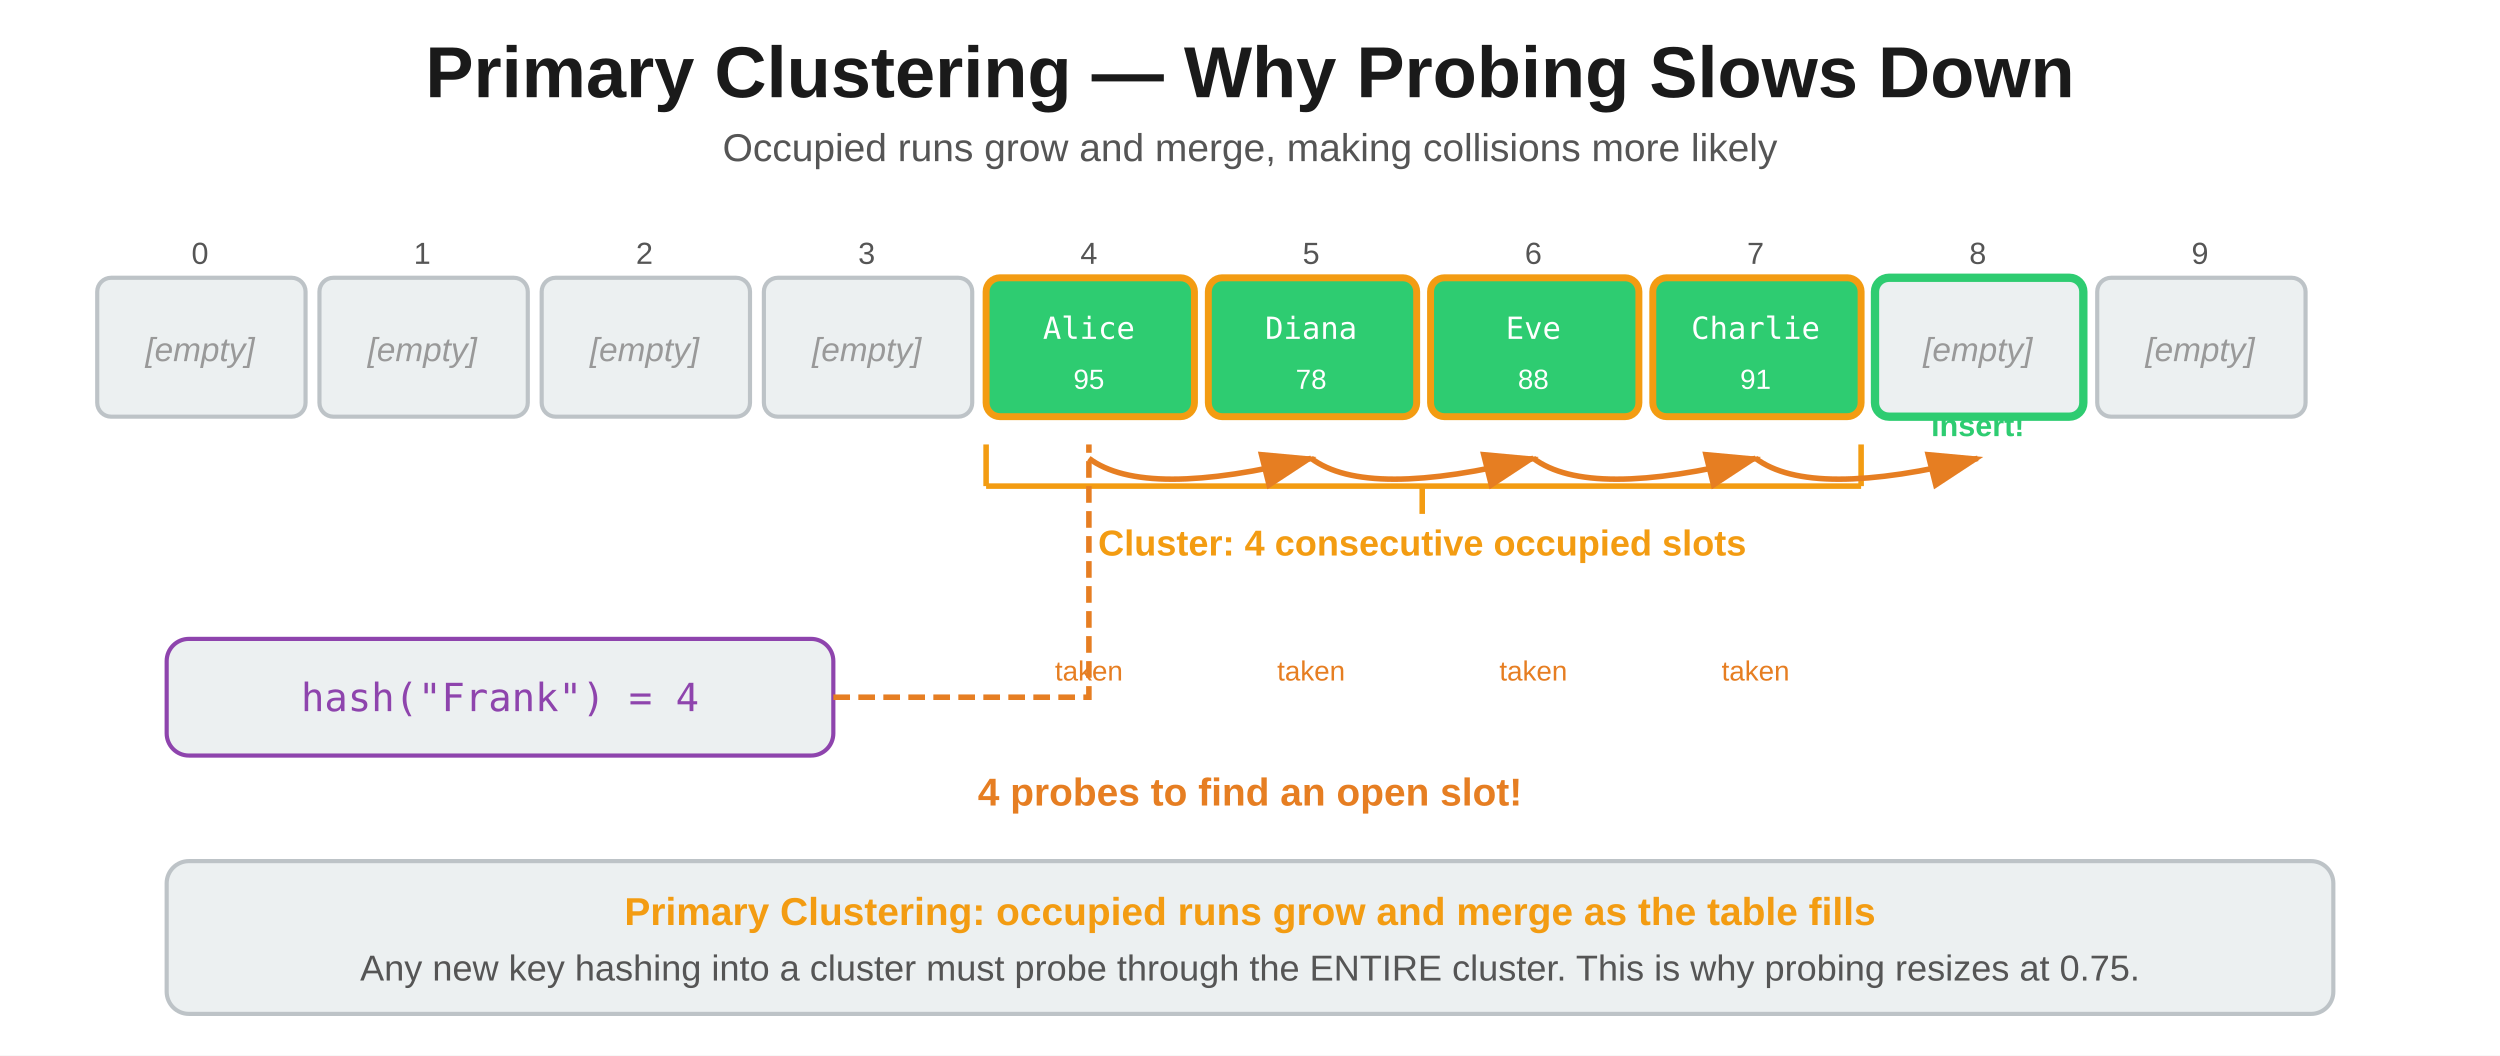
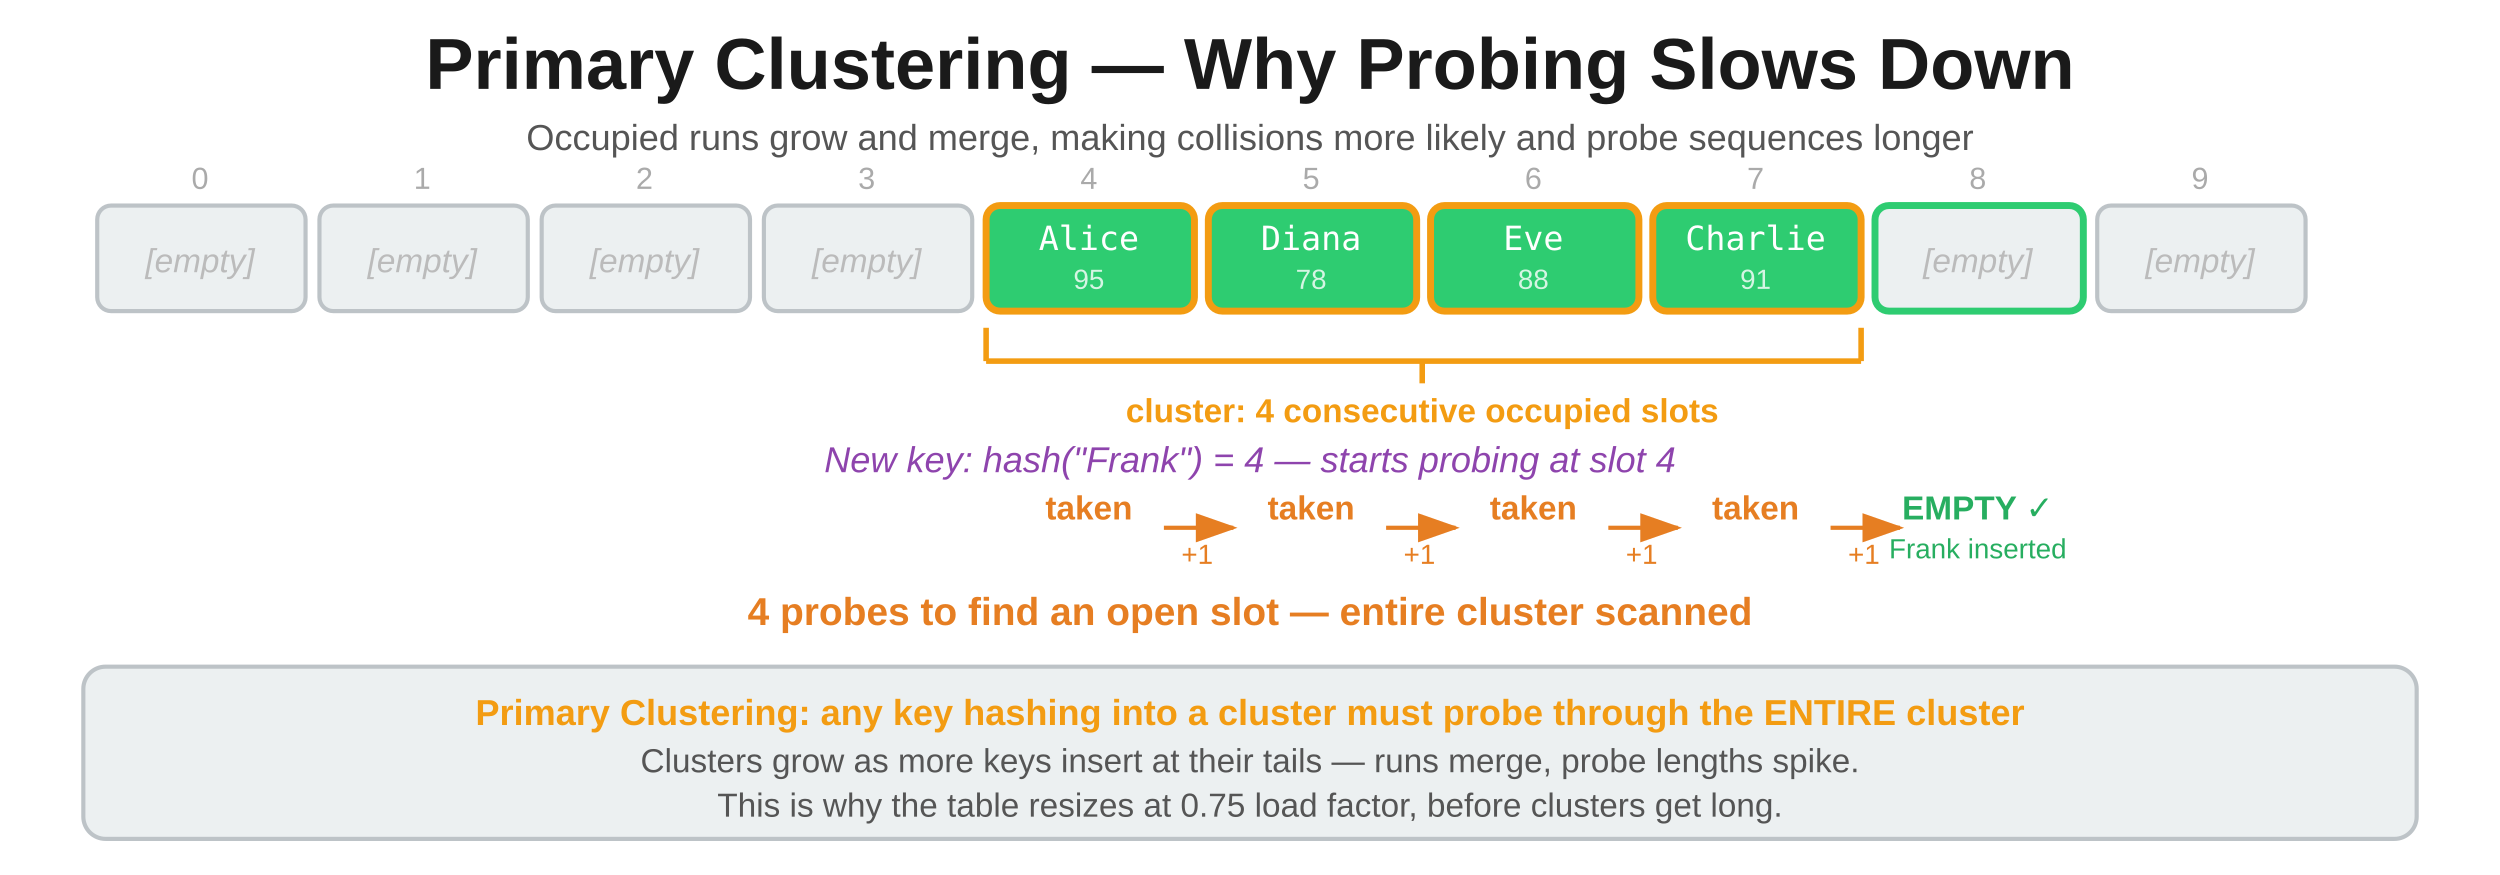
- <svg xmlns="http://www.w3.org/2000/svg" viewBox="0 0 900 380" font-family="'Segoe UI', Arial, sans-serif">
+ <svg xmlns="http://www.w3.org/2000/svg" viewBox="0 0 900 315" font-family="'Segoe UI', Arial, sans-serif">
  <rect width="100%" height="100%" fill="white" />
  <defs>
    <marker id="arrowOrange" markerWidth="10" markerHeight="7" refX="9" refY="3.5" orient="auto">
      <polygon points="0 0, 10 3.5, 0 7" fill="#e67e22" />
    </marker>
  </defs>
-   <text x="450" y="35" text-anchor="middle" fill="#1a1a1a" font-size="26" font-weight="bold">Primary Clustering — Why Probing Slows Down</text>
-   <text x="450" y="58" text-anchor="middle" fill="#555" font-size="14">Occupied runs grow and merge, making collisions more likely</text>
-   <rect x="35" y="100" width="75" height="50" rx="5" fill="#ecf0f1" stroke="#bdc3c7" stroke-width="1.5" />
-   <text x="72" y="130" text-anchor="middle" fill="#999" font-size="12" font-style="italic">[empty]</text>
-   <text x="72" y="95" text-anchor="middle" fill="#555" font-size="11">0</text>
-   <rect x="115" y="100" width="75" height="50" rx="5" fill="#ecf0f1" stroke="#bdc3c7" stroke-width="1.5" />
-   <text x="152" y="130" text-anchor="middle" fill="#999" font-size="12" font-style="italic">[empty]</text>
-   <text x="152" y="95" text-anchor="middle" fill="#555" font-size="11">1</text>
-   <rect x="195" y="100" width="75" height="50" rx="5" fill="#ecf0f1" stroke="#bdc3c7" stroke-width="1.5" />
-   <text x="232" y="130" text-anchor="middle" fill="#999" font-size="12" font-style="italic">[empty]</text>
-   <text x="232" y="95" text-anchor="middle" fill="#555" font-size="11">2</text>
-   <rect x="275" y="100" width="75" height="50" rx="5" fill="#ecf0f1" stroke="#bdc3c7" stroke-width="1.5" />
-   <text x="312" y="130" text-anchor="middle" fill="#999" font-size="12" font-style="italic">[empty]</text>
-   <text x="312" y="95" text-anchor="middle" fill="#555" font-size="11">3</text>
-   <rect x="355" y="100" width="75" height="50" rx="5" fill="#2ecc71" stroke="#f39c12" stroke-width="2.5" />
-   <text x="392" y="122" text-anchor="middle" fill="#fff" font-size="11" font-family="'Consolas', monospace">Alice</text>
-   <text x="392" y="140" text-anchor="middle" fill="#fff" font-size="10">95</text>
-   <text x="392" y="95" text-anchor="middle" fill="#555" font-size="11">4</text>
-   <rect x="435" y="100" width="75" height="50" rx="5" fill="#2ecc71" stroke="#f39c12" stroke-width="2.5" />
-   <text x="472" y="122" text-anchor="middle" fill="#fff" font-size="11" font-family="'Consolas', monospace">Diana</text>
-   <text x="472" y="140" text-anchor="middle" fill="#fff" font-size="10">78</text>
-   <text x="472" y="95" text-anchor="middle" fill="#555" font-size="11">5</text>
-   <rect x="515" y="100" width="75" height="50" rx="5" fill="#2ecc71" stroke="#f39c12" stroke-width="2.5" />
-   <text x="552" y="122" text-anchor="middle" fill="#fff" font-size="11" font-family="'Consolas', monospace">Eve</text>
-   <text x="552" y="140" text-anchor="middle" fill="#fff" font-size="10">88</text>
-   <text x="552" y="95" text-anchor="middle" fill="#555" font-size="11">6</text>
-   <rect x="595" y="100" width="75" height="50" rx="5" fill="#2ecc71" stroke="#f39c12" stroke-width="2.5" />
-   <text x="632" y="122" text-anchor="middle" fill="#fff" font-size="11" font-family="'Consolas', monospace">Charlie</text>
-   <text x="632" y="140" text-anchor="middle" fill="#fff" font-size="10">91</text>
-   <text x="632" y="95" text-anchor="middle" fill="#555" font-size="11">7</text>
-   <rect x="675" y="100" width="75" height="50" rx="5" fill="#ecf0f1" stroke="#2ecc71" stroke-width="3" />
-   <text x="712" y="130" text-anchor="middle" fill="#999" font-size="12" font-style="italic">[empty]</text>
-   <text x="712" y="95" text-anchor="middle" fill="#555" font-size="11">8</text>
-   <rect x="755" y="100" width="75" height="50" rx="5" fill="#ecf0f1" stroke="#bdc3c7" stroke-width="1.5" />
-   <text x="792" y="130" text-anchor="middle" fill="#999" font-size="12" font-style="italic">[empty]</text>
-   <text x="792" y="95" text-anchor="middle" fill="#555" font-size="11">9</text>
-   <line x1="355" y1="160" x2="355" y2="175" stroke="#f39c12" stroke-width="2" />
-   <line x1="670" y1="160" x2="670" y2="175" stroke="#f39c12" stroke-width="2" />
-   <line x1="355" y1="175" x2="670" y2="175" stroke="#f39c12" stroke-width="2" />
-   <line x1="512" y1="175" x2="512" y2="185" stroke="#f39c12" stroke-width="2" />
-   <text x="512" y="200" text-anchor="middle" fill="#f39c12" font-size="13" font-weight="bold">Cluster: 4 consecutive occupied slots</text>
-   <rect x="60" y="230" width="240" height="42" rx="8" fill="#ecf0f1" stroke="#8e44ad" stroke-width="1.5" />
-   <text x="180" y="256" text-anchor="middle" fill="#8e44ad" font-size="14" font-family="'Consolas', monospace">hash("Frank") = 4</text>
-   <path d="M300,251 L392,251 L392,160" stroke="#e67e22" stroke-width="2" fill="none" stroke-dasharray="6,3" />
-   <text x="392" y="250" text-anchor="middle" fill="#e67e22" font-size="10" dy="-5">taken</text>
-   <path d="M392,165 Q412,180 472,165" stroke="#e67e22" stroke-width="2" fill="none" marker-end="url(#arrowOrange)" />
-   <text x="472" y="250" text-anchor="middle" fill="#e67e22" font-size="10" dy="-5">taken</text>
-   <path d="M472,165 Q492,180 552,165" stroke="#e67e22" stroke-width="2" fill="none" marker-end="url(#arrowOrange)" />
-   <text x="552" y="250" text-anchor="middle" fill="#e67e22" font-size="10" dy="-5">taken</text>
-   <path d="M552,165 Q572,180 632,165" stroke="#e67e22" stroke-width="2" fill="none" marker-end="url(#arrowOrange)" />
-   <text x="632" y="250" text-anchor="middle" fill="#e67e22" font-size="10" dy="-5">taken</text>
-   <path d="M632,165 Q652,180 712,165" stroke="#e67e22" stroke-width="2" fill="none" marker-end="url(#arrowOrange)" />
-   <text x="712" y="167" text-anchor="middle" fill="#2ecc71" font-size="11" font-weight="bold" dy="-10">insert!</text>
-   <text x="450" y="290" text-anchor="middle" fill="#e67e22" font-size="14" font-weight="bold">4 probes to find an open slot!</text>
-   <rect x="60" y="310" width="780" height="55" rx="8" fill="#ecf0f1" stroke="#bdc3c7" stroke-width="1.5" />
-   <text x="450" y="333" text-anchor="middle" fill="#f39c12" font-size="14" font-weight="bold">Primary Clustering: occupied runs grow and merge as the table fills</text>
-   <text x="450" y="353" text-anchor="middle" fill="#555" font-size="13">Any new key hashing into a cluster must probe through the ENTIRE cluster. This is why probing resizes at 0.75.</text>
+   <text x="450" y="32" text-anchor="middle" fill="#1a1a1a" font-size="26" font-weight="bold">Primary Clustering — Why Probing Slows Down</text>
+   <text x="450" y="54" text-anchor="middle" fill="#555" font-size="13">Occupied runs grow and merge, making collisions more likely and probe sequences longer</text>
+   <text x="72" y="68" text-anchor="middle" fill="#aaa" font-size="11">0</text>
+   <text x="152" y="68" text-anchor="middle" fill="#aaa" font-size="11">1</text>
+   <text x="232" y="68" text-anchor="middle" fill="#aaa" font-size="11">2</text>
+   <text x="312" y="68" text-anchor="middle" fill="#aaa" font-size="11">3</text>
+   <text x="392" y="68" text-anchor="middle" fill="#aaa" font-size="11">4</text>
+   <text x="472" y="68" text-anchor="middle" fill="#aaa" font-size="11">5</text>
+   <text x="552" y="68" text-anchor="middle" fill="#aaa" font-size="11">6</text>
+   <text x="632" y="68" text-anchor="middle" fill="#aaa" font-size="11">7</text>
+   <text x="712" y="68" text-anchor="middle" fill="#aaa" font-size="11">8</text>
+   <text x="792" y="68" text-anchor="middle" fill="#aaa" font-size="11">9</text>
+   <rect x="35" y="74" width="75" height="38" rx="5" fill="#ecf0f1" stroke="#bdc3c7" stroke-width="1.5" />
+   <text x="72" y="98" text-anchor="middle" fill="#bbb" font-size="12" font-style="italic">[empty]</text>
+   <rect x="115" y="74" width="75" height="38" rx="5" fill="#ecf0f1" stroke="#bdc3c7" stroke-width="1.5" />
+   <text x="152" y="98" text-anchor="middle" fill="#bbb" font-size="12" font-style="italic">[empty]</text>
+   <rect x="195" y="74" width="75" height="38" rx="5" fill="#ecf0f1" stroke="#bdc3c7" stroke-width="1.5" />
+   <text x="232" y="98" text-anchor="middle" fill="#bbb" font-size="12" font-style="italic">[empty]</text>
+   <rect x="275" y="74" width="75" height="38" rx="5" fill="#ecf0f1" stroke="#bdc3c7" stroke-width="1.5" />
+   <text x="312" y="98" text-anchor="middle" fill="#bbb" font-size="12" font-style="italic">[empty]</text>
+   <rect x="355" y="74" width="75" height="38" rx="5" fill="#2ecc71" stroke="#f39c12" stroke-width="2.5" />
+   <text x="392" y="90" text-anchor="middle" fill="#fff" font-size="12" font-family="'Consolas',monospace">Alice</text>
+   <text x="392" y="104" text-anchor="middle" fill="#d5f5e3" font-size="10">95</text>
+   <rect x="435" y="74" width="75" height="38" rx="5" fill="#2ecc71" stroke="#f39c12" stroke-width="2.5" />
+   <text x="472" y="90" text-anchor="middle" fill="#fff" font-size="12" font-family="'Consolas',monospace">Diana</text>
+   <text x="472" y="104" text-anchor="middle" fill="#d5f5e3" font-size="10">78</text>
+   <rect x="515" y="74" width="75" height="38" rx="5" fill="#2ecc71" stroke="#f39c12" stroke-width="2.5" />
+   <text x="552" y="90" text-anchor="middle" fill="#fff" font-size="12" font-family="'Consolas',monospace">Eve</text>
+   <text x="552" y="104" text-anchor="middle" fill="#d5f5e3" font-size="10">88</text>
+   <rect x="595" y="74" width="75" height="38" rx="5" fill="#2ecc71" stroke="#f39c12" stroke-width="2.5" />
+   <text x="632" y="90" text-anchor="middle" fill="#fff" font-size="12" font-family="'Consolas',monospace">Charlie</text>
+   <text x="632" y="104" text-anchor="middle" fill="#d5f5e3" font-size="10">91</text>
+   <rect x="675" y="74" width="75" height="38" rx="5" fill="#ecf0f1" stroke="#2ecc71" stroke-width="2.5" />
+   <text x="712" y="98" text-anchor="middle" fill="#bbb" font-size="12" font-style="italic">[empty]</text>
+   <rect x="755" y="74" width="75" height="38" rx="5" fill="#ecf0f1" stroke="#bdc3c7" stroke-width="1.5" />
+   <text x="792" y="98" text-anchor="middle" fill="#bbb" font-size="12" font-style="italic">[empty]</text>
+   <line x1="355" y1="118" x2="355" y2="130" stroke="#f39c12" stroke-width="2" />
+   <line x1="670" y1="118" x2="670" y2="130" stroke="#f39c12" stroke-width="2" />
+   <line x1="355" y1="130" x2="670" y2="130" stroke="#f39c12" stroke-width="2" />
+   <line x1="512" y1="130" x2="512" y2="138" stroke="#f39c12" stroke-width="2" />
+   <text x="512" y="152" text-anchor="middle" fill="#f39c12" font-size="12" font-weight="bold">cluster: 4 consecutive occupied slots</text>
+   <text x="450" y="170" text-anchor="middle" fill="#8e44ad" font-size="13" font-style="italic">New key: hash("Frank") = 4 — starts probing at slot 4</text>
+   <text x="392" y="187" text-anchor="middle" fill="#e67e22" font-size="12" font-weight="bold">taken</text>
+   <line x1="419" y1="190" x2="444" y2="190" stroke="#e67e22" stroke-width="1.5" marker-end="url(#arrowOrange)" />
+   <text x="431" y="203" text-anchor="middle" fill="#e67e22" font-size="10">+1</text>
+   <text x="472" y="187" text-anchor="middle" fill="#e67e22" font-size="12" font-weight="bold">taken</text>
+   <line x1="499" y1="190" x2="524" y2="190" stroke="#e67e22" stroke-width="1.5" marker-end="url(#arrowOrange)" />
+   <text x="511" y="203" text-anchor="middle" fill="#e67e22" font-size="10">+1</text>
+   <text x="552" y="187" text-anchor="middle" fill="#e67e22" font-size="12" font-weight="bold">taken</text>
+   <line x1="579" y1="190" x2="604" y2="190" stroke="#e67e22" stroke-width="1.5" marker-end="url(#arrowOrange)" />
+   <text x="591" y="203" text-anchor="middle" fill="#e67e22" font-size="10">+1</text>
+   <text x="632" y="187" text-anchor="middle" fill="#e67e22" font-size="12" font-weight="bold">taken</text>
+   <line x1="659" y1="190" x2="684" y2="190" stroke="#e67e22" stroke-width="1.5" marker-end="url(#arrowOrange)" />
+   <text x="671" y="203" text-anchor="middle" fill="#e67e22" font-size="10">+1</text>
+   <text x="712" y="187" text-anchor="middle" fill="#27ae60" font-size="12" font-weight="bold">EMPTY ✓</text>
+   <text x="712" y="201" text-anchor="middle" fill="#27ae60" font-size="10">Frank inserted</text>
+   <text x="450" y="225" text-anchor="middle" fill="#e67e22" font-size="14" font-weight="bold">4 probes to find an open slot — entire cluster scanned</text>
+   <rect x="30" y="240" width="840" height="62" rx="8" fill="#ecf0f1" stroke="#bdc3c7" stroke-width="1.5" />
+   <text x="450" y="261" text-anchor="middle" fill="#f39c12" font-size="13" font-weight="bold">Primary Clustering: any key hashing into a cluster must probe through the ENTIRE cluster</text>
+   <text x="450" y="278" text-anchor="middle" fill="#555" font-size="12">Clusters grow as more keys insert at their tails — runs merge, probe lengths spike.</text>
+   <text x="450" y="294" text-anchor="middle" fill="#555" font-size="12">This is why the table resizes at 0.75 load factor, before clusters get long.</text>
</svg>
